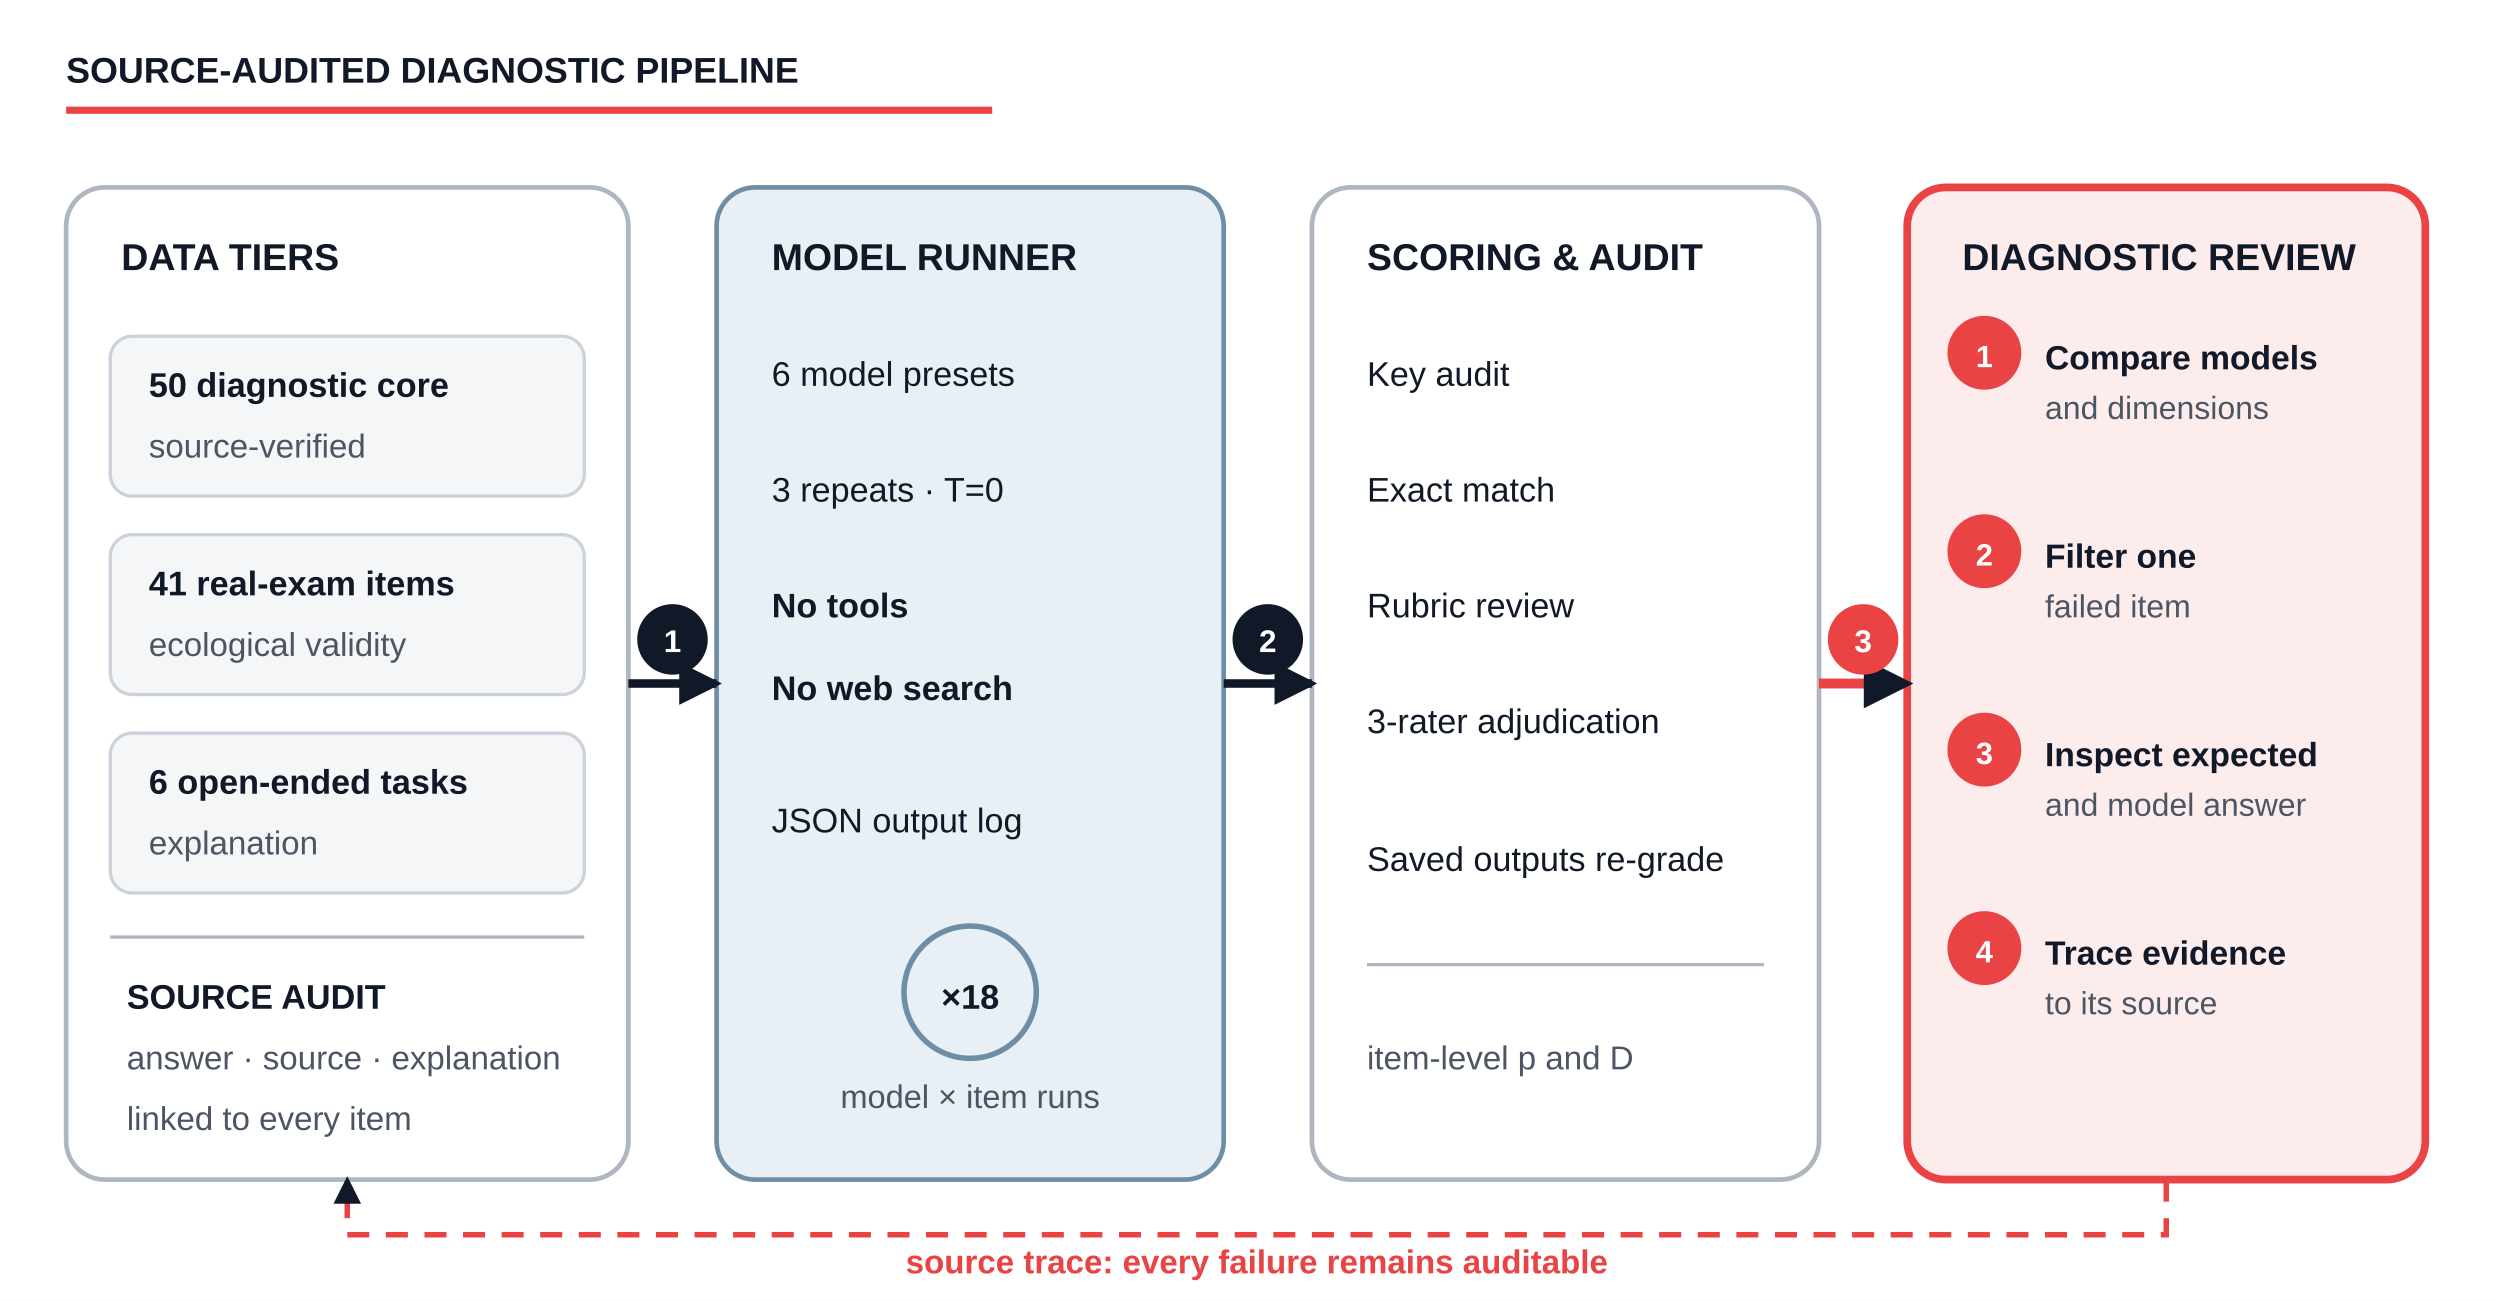
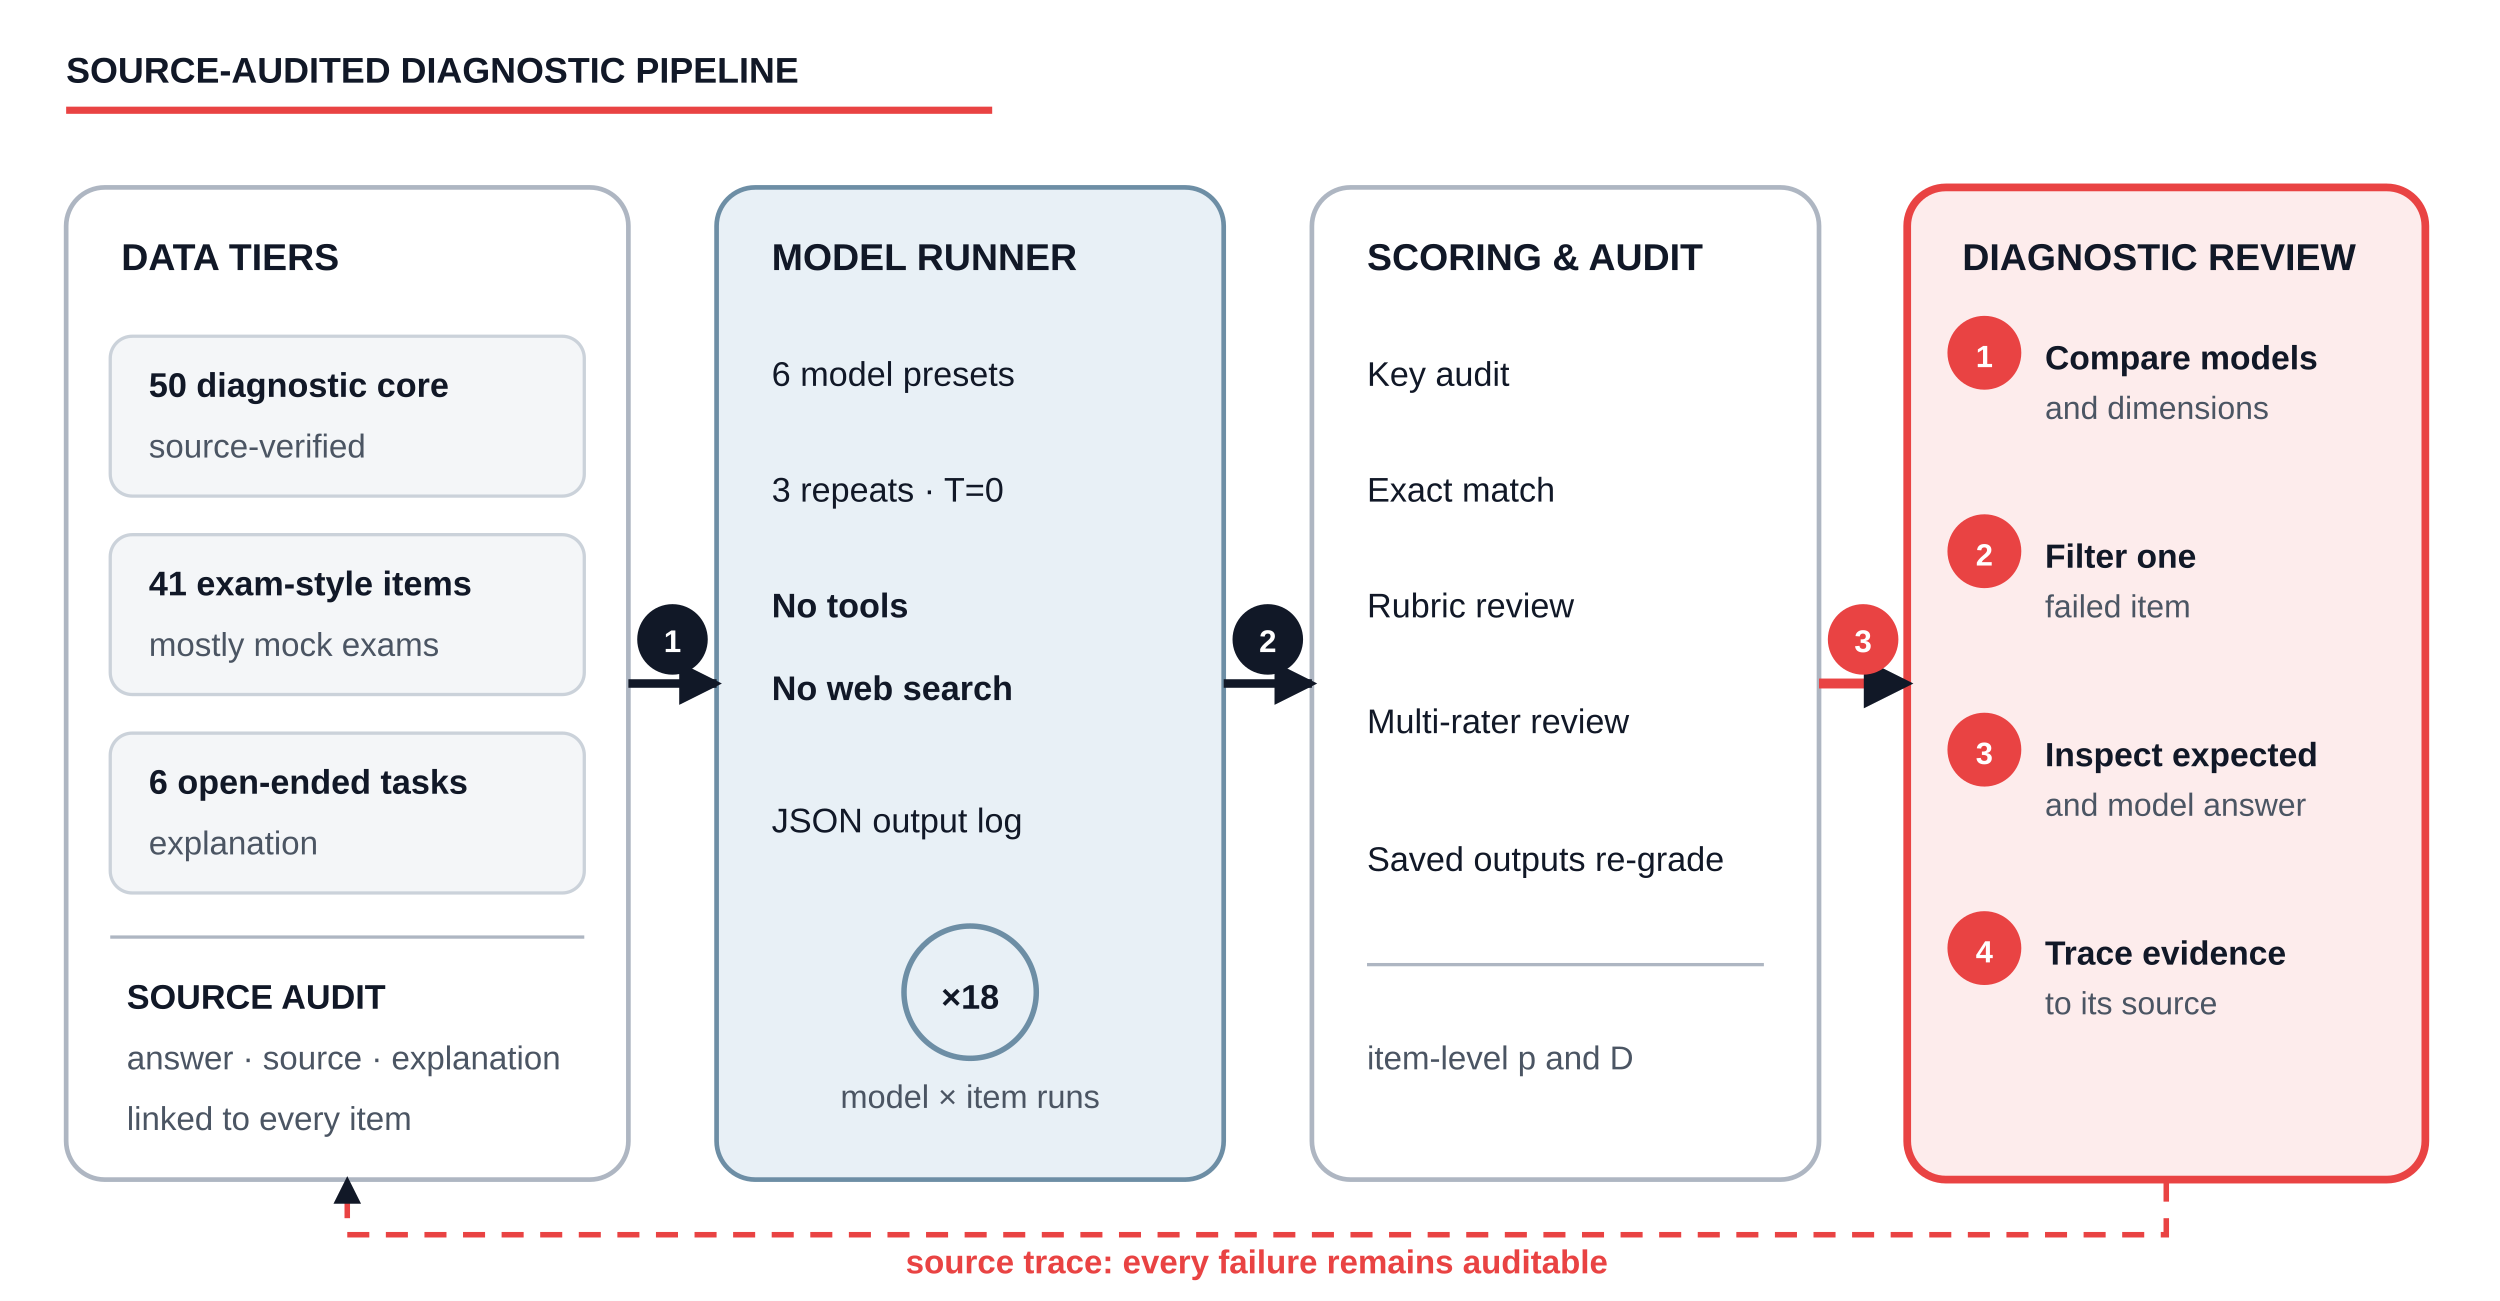
<svg xmlns="http://www.w3.org/2000/svg" width="160mm" height="236.000pt" viewBox="0 0 453.543 236.000" role="img" aria-label="ChAAt manuscript figure">
  <style>
    text { font-family: Arial, Helvetica, sans-serif; }
  </style>
  <defs>
    <marker id="arrow" viewBox="0 0 8 8" refX="7" refY="4" markerWidth="5" markerHeight="5" orient="auto-start-reverse">
      <path d="M0,0 L8,4 L0,8 z" fill="#111827" />
    </marker>
  </defs>
  <rect width="453.543" height="236.000" fill="#FFFFFF" />
  <text x="12.00" y="15.00" fill="#111827" font-size="6.50" font-weight="700" text-anchor="start">SOURCE-AUDITED DIAGNOSTIC PIPELINE</text>
  <line x1="12" y1="20" x2="180" y2="20" stroke="#E94343" stroke-width="1.3" />
  <rect id="c:data" x="12.00" y="34.00" width="102.00" height="180.00" rx="7" fill="#FFFFFF" stroke="#AEB6C2" stroke-width="0.85" />
  <text id="n:data-title" x="22.00" y="49.00" fill="#111827" font-size="6.80" font-weight="700" text-anchor="start">DATA TIERS</text>
  <rect x="20.00" y="61.00" width="86.00" height="29.00" rx="4" fill="#F4F6F8" stroke="#CBD2DA" stroke-width="0.6" />
  <text x="27.00" y="72.00" fill="#111827" font-size="6.20" font-weight="700" text-anchor="start">50 diagnostic core</text>
  <text x="27.00" y="83.00" fill="#4B5563" font-size="6.00" font-weight="400" text-anchor="start">source-verified</text>
  <rect x="20.00" y="97.00" width="86.00" height="29.00" rx="4" fill="#F4F6F8" stroke="#CBD2DA" stroke-width="0.6" />
-   <text x="27.00" y="108.00" fill="#111827" font-size="6.20" font-weight="700" text-anchor="start">41 real-exam items</text>
-   <text x="27.00" y="119.00" fill="#4B5563" font-size="6.00" font-weight="400" text-anchor="start">ecological validity</text>
+   <text x="27.00" y="108.00" fill="#111827" font-size="6.20" font-weight="700" text-anchor="start">41 exam-style items</text>
+   <text x="27.00" y="119.00" fill="#4B5563" font-size="6.00" font-weight="400" text-anchor="start">mostly mock exams</text>
  <rect x="20.00" y="133.00" width="86.00" height="29.00" rx="4" fill="#F4F6F8" stroke="#CBD2DA" stroke-width="0.6" />
  <text x="27.00" y="144.00" fill="#111827" font-size="6.20" font-weight="700" text-anchor="start">6 open-ended tasks</text>
  <text x="27.00" y="155.00" fill="#4B5563" font-size="6.00" font-weight="400" text-anchor="start">explanation</text>
  <line x1="20" y1="170" x2="106" y2="170" stroke="#AEB6C2" stroke-width="0.6" />
  <text x="23.00" y="183.00" fill="#111827" font-size="6.20" font-weight="700" text-anchor="start">SOURCE AUDIT</text>
  <text x="23.00" y="194.00" fill="#4B5563" font-size="6.00" font-weight="400" text-anchor="start">answer · source · explanation</text>
  <text x="23.00" y="205.00" fill="#4B5563" font-size="6.00" font-weight="400" text-anchor="start">linked to every item</text>
  <rect id="c:runner" x="130.00" y="34.00" width="92.00" height="180.00" rx="7" fill="#E8F0F6" stroke="#6D8EA5" stroke-width="0.85" />
  <text id="n:runner-title" x="140.00" y="49.00" fill="#111827" font-size="6.80" font-weight="700" text-anchor="start">MODEL RUNNER</text>
  <text x="140.00" y="70.00" fill="#111827" font-size="6.20" font-weight="400" text-anchor="start">6 model presets</text>
  <text x="140.00" y="91.00" fill="#111827" font-size="6.20" font-weight="400" text-anchor="start">3 repeats · T=0</text>
  <text x="140.00" y="112.00" fill="#111827" font-size="6.20" font-weight="600" text-anchor="start">No tools</text>
  <text x="140.00" y="127.00" fill="#111827" font-size="6.20" font-weight="600" text-anchor="start">No web search</text>
  <text x="140.00" y="151.00" fill="#111827" font-size="6.20" font-weight="400" text-anchor="start">JSON output log</text>
  <circle cx="176" cy="180" r="12" fill="none" stroke="#6D8EA5" stroke-width="1" />
  <text x="176.00" y="183.00" fill="#111827" font-size="6.20" font-weight="700" text-anchor="middle">×18</text>
  <text x="176.00" y="201.00" fill="#4B5563" font-size="5.90" font-weight="400" text-anchor="middle">model × item runs</text>
  <rect id="c:scoring" x="238.00" y="34.00" width="92.00" height="180.00" rx="7" fill="#FFFFFF" stroke="#AEB6C2" stroke-width="0.85" />
  <text id="n:scoring-title" x="248.00" y="49.00" fill="#111827" font-size="6.80" font-weight="700" text-anchor="start">SCORING &amp; AUDIT</text>
  <text x="248.00" y="70.00" fill="#111827" font-size="6.20" font-weight="400" text-anchor="start">Key audit</text>
  <text x="248.00" y="91.00" fill="#111827" font-size="6.20" font-weight="400" text-anchor="start">Exact match</text>
  <text x="248.00" y="112.00" fill="#111827" font-size="6.20" font-weight="400" text-anchor="start">Rubric review</text>
-   <text x="248.00" y="133.00" fill="#111827" font-size="6.20" font-weight="400" text-anchor="start">3-rater adjudication</text>
+   <text x="248.00" y="133.00" fill="#111827" font-size="6.20" font-weight="400" text-anchor="start">Multi-rater review</text>
  <text x="248.00" y="158.00" fill="#111827" font-size="6.20" font-weight="400" text-anchor="start">Saved outputs re-grade</text>
  <line x1="248" y1="175" x2="320" y2="175" stroke="#AEB6C2" stroke-width="0.6" />
  <text x="248.00" y="194.00" fill="#4B5563" font-size="6.00" font-weight="400" text-anchor="start">item-level p and D</text>
  <rect id="c:review" x="346.00" y="34.00" width="94.00" height="180.00" rx="7" fill="#FDECEC" stroke="#E94343" stroke-width="1.4" />
  <text id="n:review-title" x="356.00" y="49.00" fill="#111827" font-size="6.80" font-weight="700" text-anchor="start">DIAGNOSTIC REVIEW</text>
  <circle cx="360" cy="64" r="6.7" fill="#E94343" />
  <text x="360.00" y="66.60" fill="#FFFFFF" font-size="5.60" font-weight="700" text-anchor="middle">1</text>
  <text x="371.00" y="67.00" fill="#111827" font-size="6.10" font-weight="700" text-anchor="start">Compare models</text>
  <text x="371.00" y="76.00" fill="#4B5563" font-size="5.80" font-weight="400" text-anchor="start">and dimensions</text>
  <circle cx="360" cy="100" r="6.7" fill="#E94343" />
  <text x="360.00" y="102.60" fill="#FFFFFF" font-size="5.60" font-weight="700" text-anchor="middle">2</text>
  <text x="371.00" y="103.00" fill="#111827" font-size="6.10" font-weight="700" text-anchor="start">Filter one</text>
  <text x="371.00" y="112.00" fill="#4B5563" font-size="5.80" font-weight="400" text-anchor="start">failed item</text>
  <circle cx="360" cy="136" r="6.7" fill="#E94343" />
  <text x="360.00" y="138.60" fill="#FFFFFF" font-size="5.60" font-weight="700" text-anchor="middle">3</text>
  <text x="371.00" y="139.00" fill="#111827" font-size="6.10" font-weight="700" text-anchor="start">Inspect expected</text>
  <text x="371.00" y="148.00" fill="#4B5563" font-size="5.80" font-weight="400" text-anchor="start">and model answer</text>
  <circle cx="360" cy="172" r="6.7" fill="#E94343" />
  <text x="360.00" y="174.60" fill="#FFFFFF" font-size="5.60" font-weight="700" text-anchor="middle">4</text>
  <text x="371.00" y="175.00" fill="#111827" font-size="6.10" font-weight="700" text-anchor="start">Trace evidence</text>
  <text x="371.00" y="184.00" fill="#4B5563" font-size="5.80" font-weight="400" text-anchor="start">to its source</text>
  <line x1="114.00" y1="124.00" x2="130.00" y2="124.00" stroke="#111827" stroke-width="1.55" marker-end="url(#arrow)" />
  <line x1="222.00" y1="124.00" x2="238.00" y2="124.00" stroke="#111827" stroke-width="1.55" marker-end="url(#arrow)" />
  <line x1="330.00" y1="124.00" x2="346.00" y2="124.00" stroke="#E94343" stroke-width="1.8" marker-end="url(#arrow)" />
  <circle cx="122" cy="116" r="6.4" fill="#111827" />
  <text x="122.00" y="118.30" fill="#FFFFFF" font-size="5.70" font-weight="700" text-anchor="middle">1</text>
  <circle cx="230" cy="116" r="6.4" fill="#111827" />
  <text x="230.00" y="118.30" fill="#FFFFFF" font-size="5.70" font-weight="700" text-anchor="middle">2</text>
  <circle cx="338" cy="116" r="6.4" fill="#E94343" />
  <text x="338.00" y="118.30" fill="#FFFFFF" font-size="5.70" font-weight="700" text-anchor="middle">3</text>
  <path d="M393 214 L393 224 L63 224 L63 214" fill="none" stroke="#E94343" stroke-width="1" stroke-dasharray="4 3" marker-end="url(#arrow)" />
  <text x="228.00" y="231.00" fill="#E94343" font-size="6.00" font-weight="600" text-anchor="middle">source trace: every failure remains auditable</text>
</svg>
